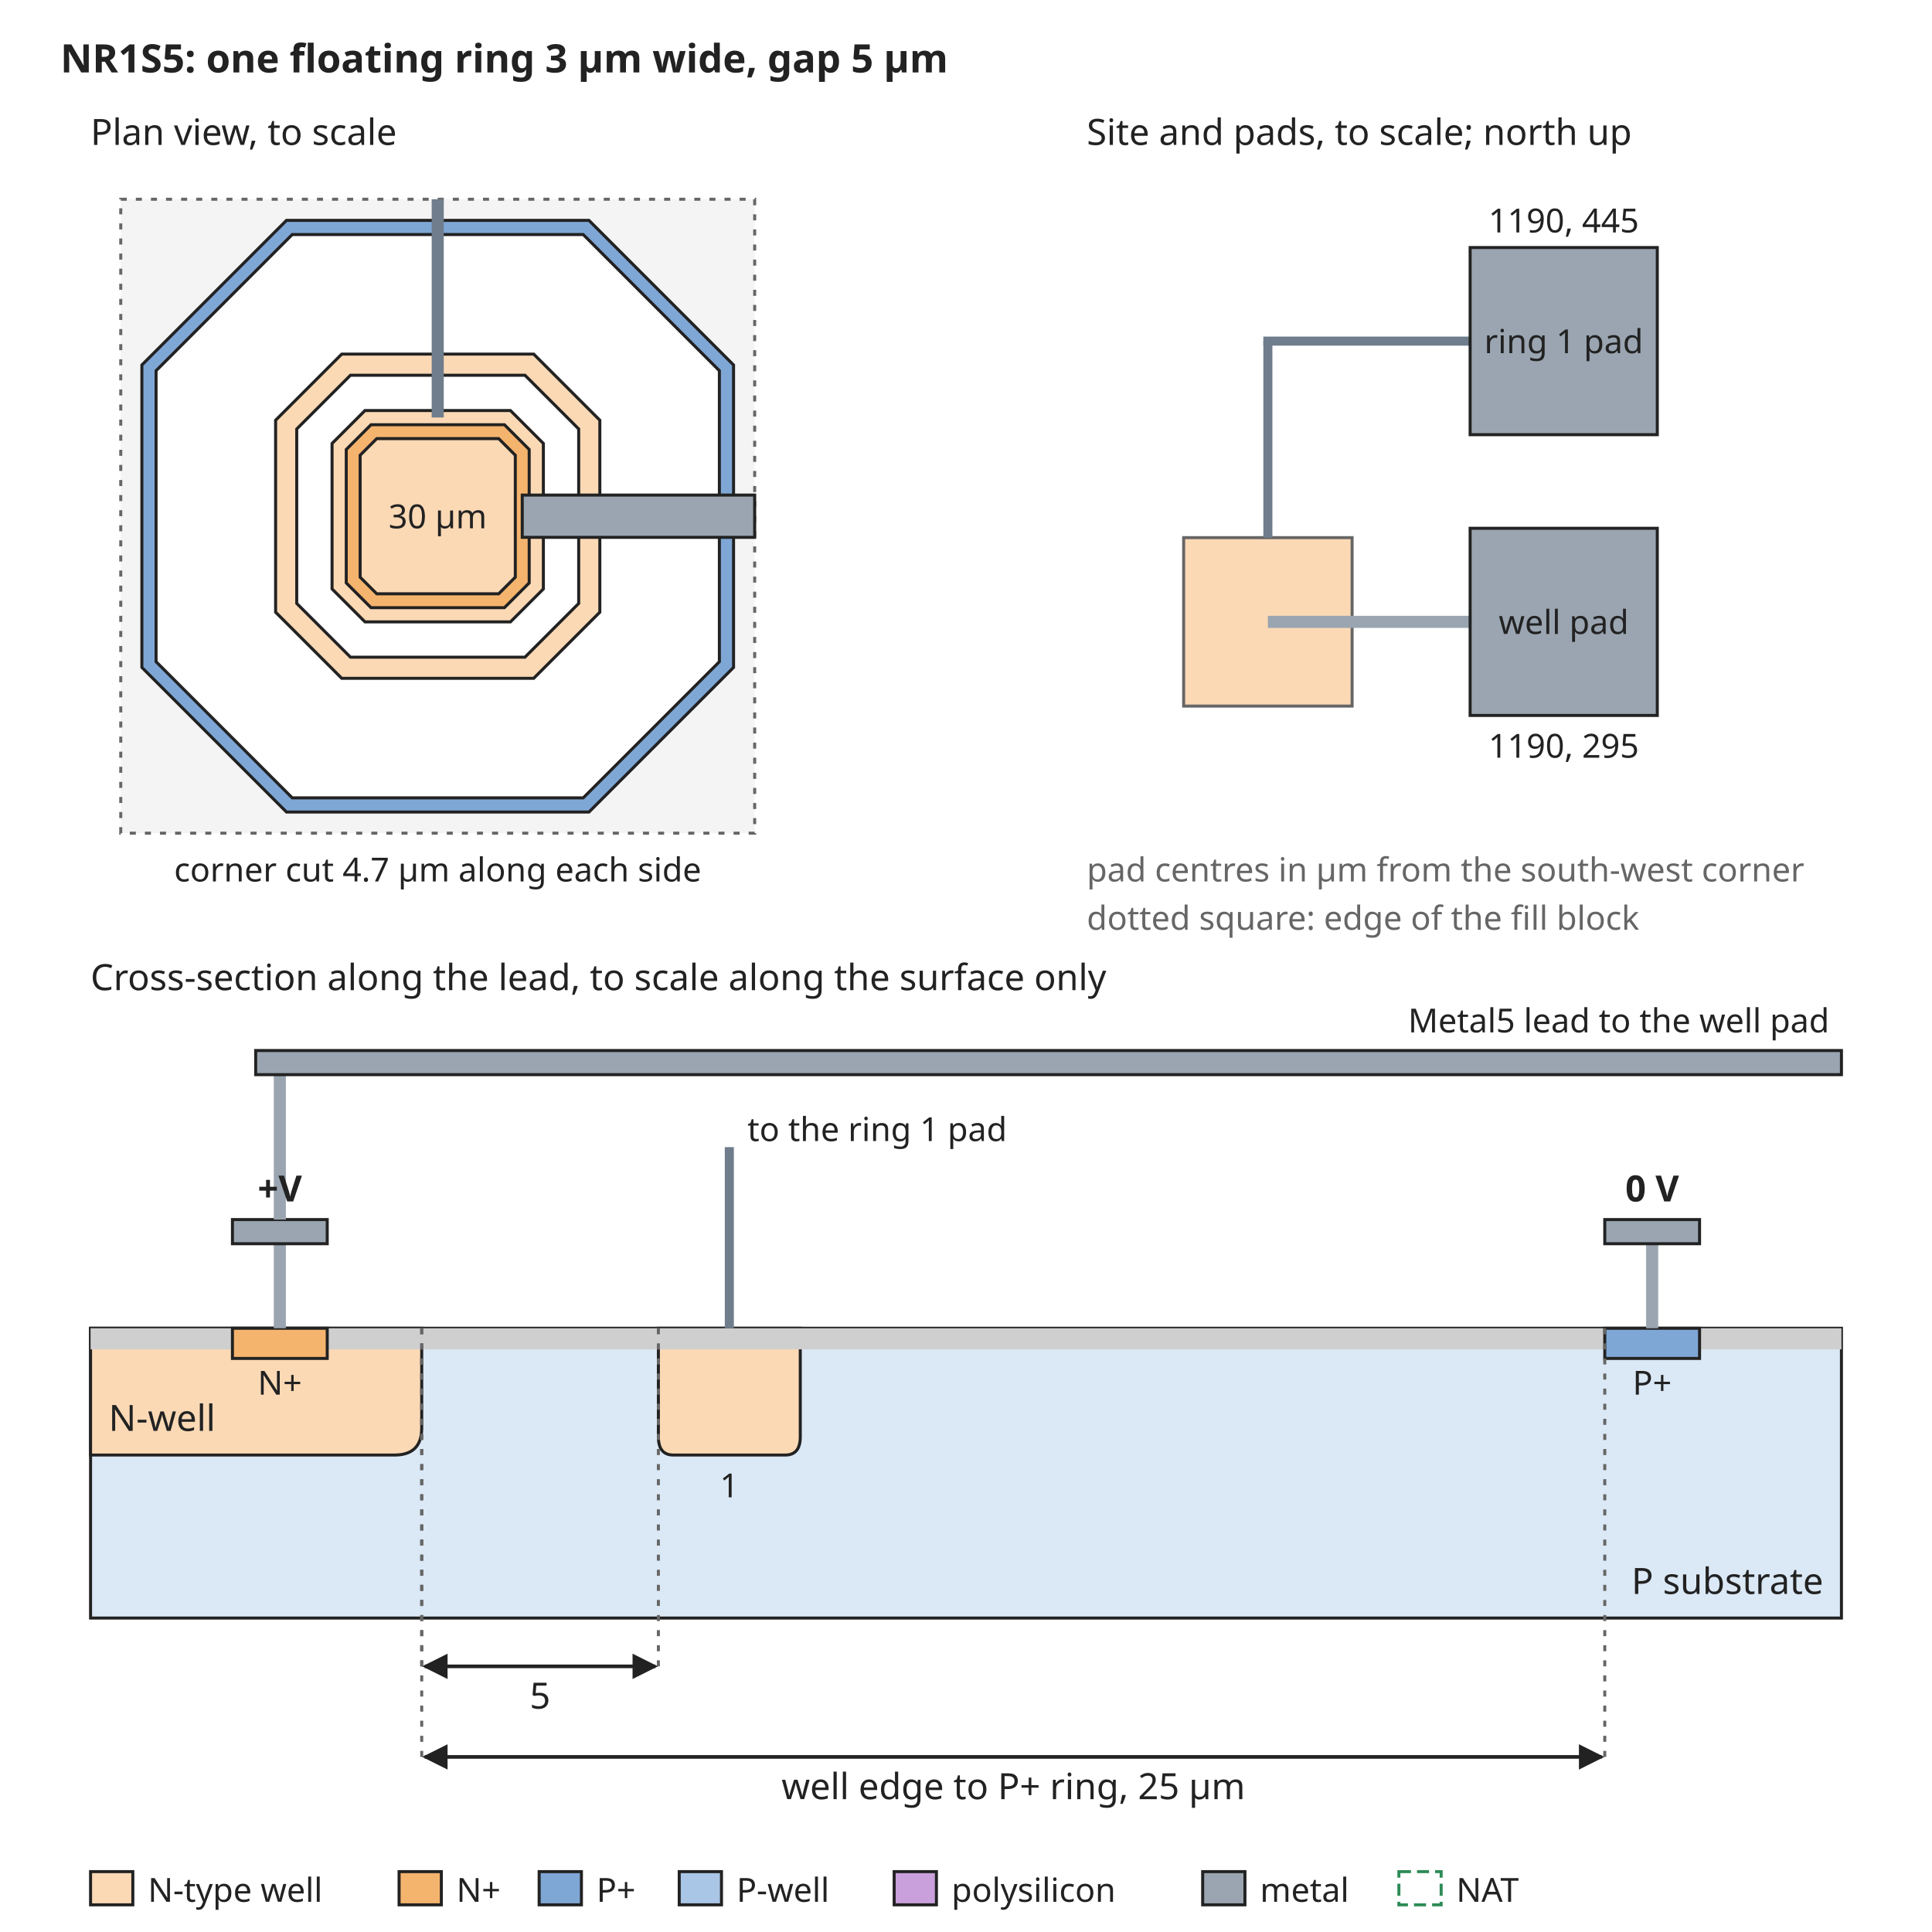
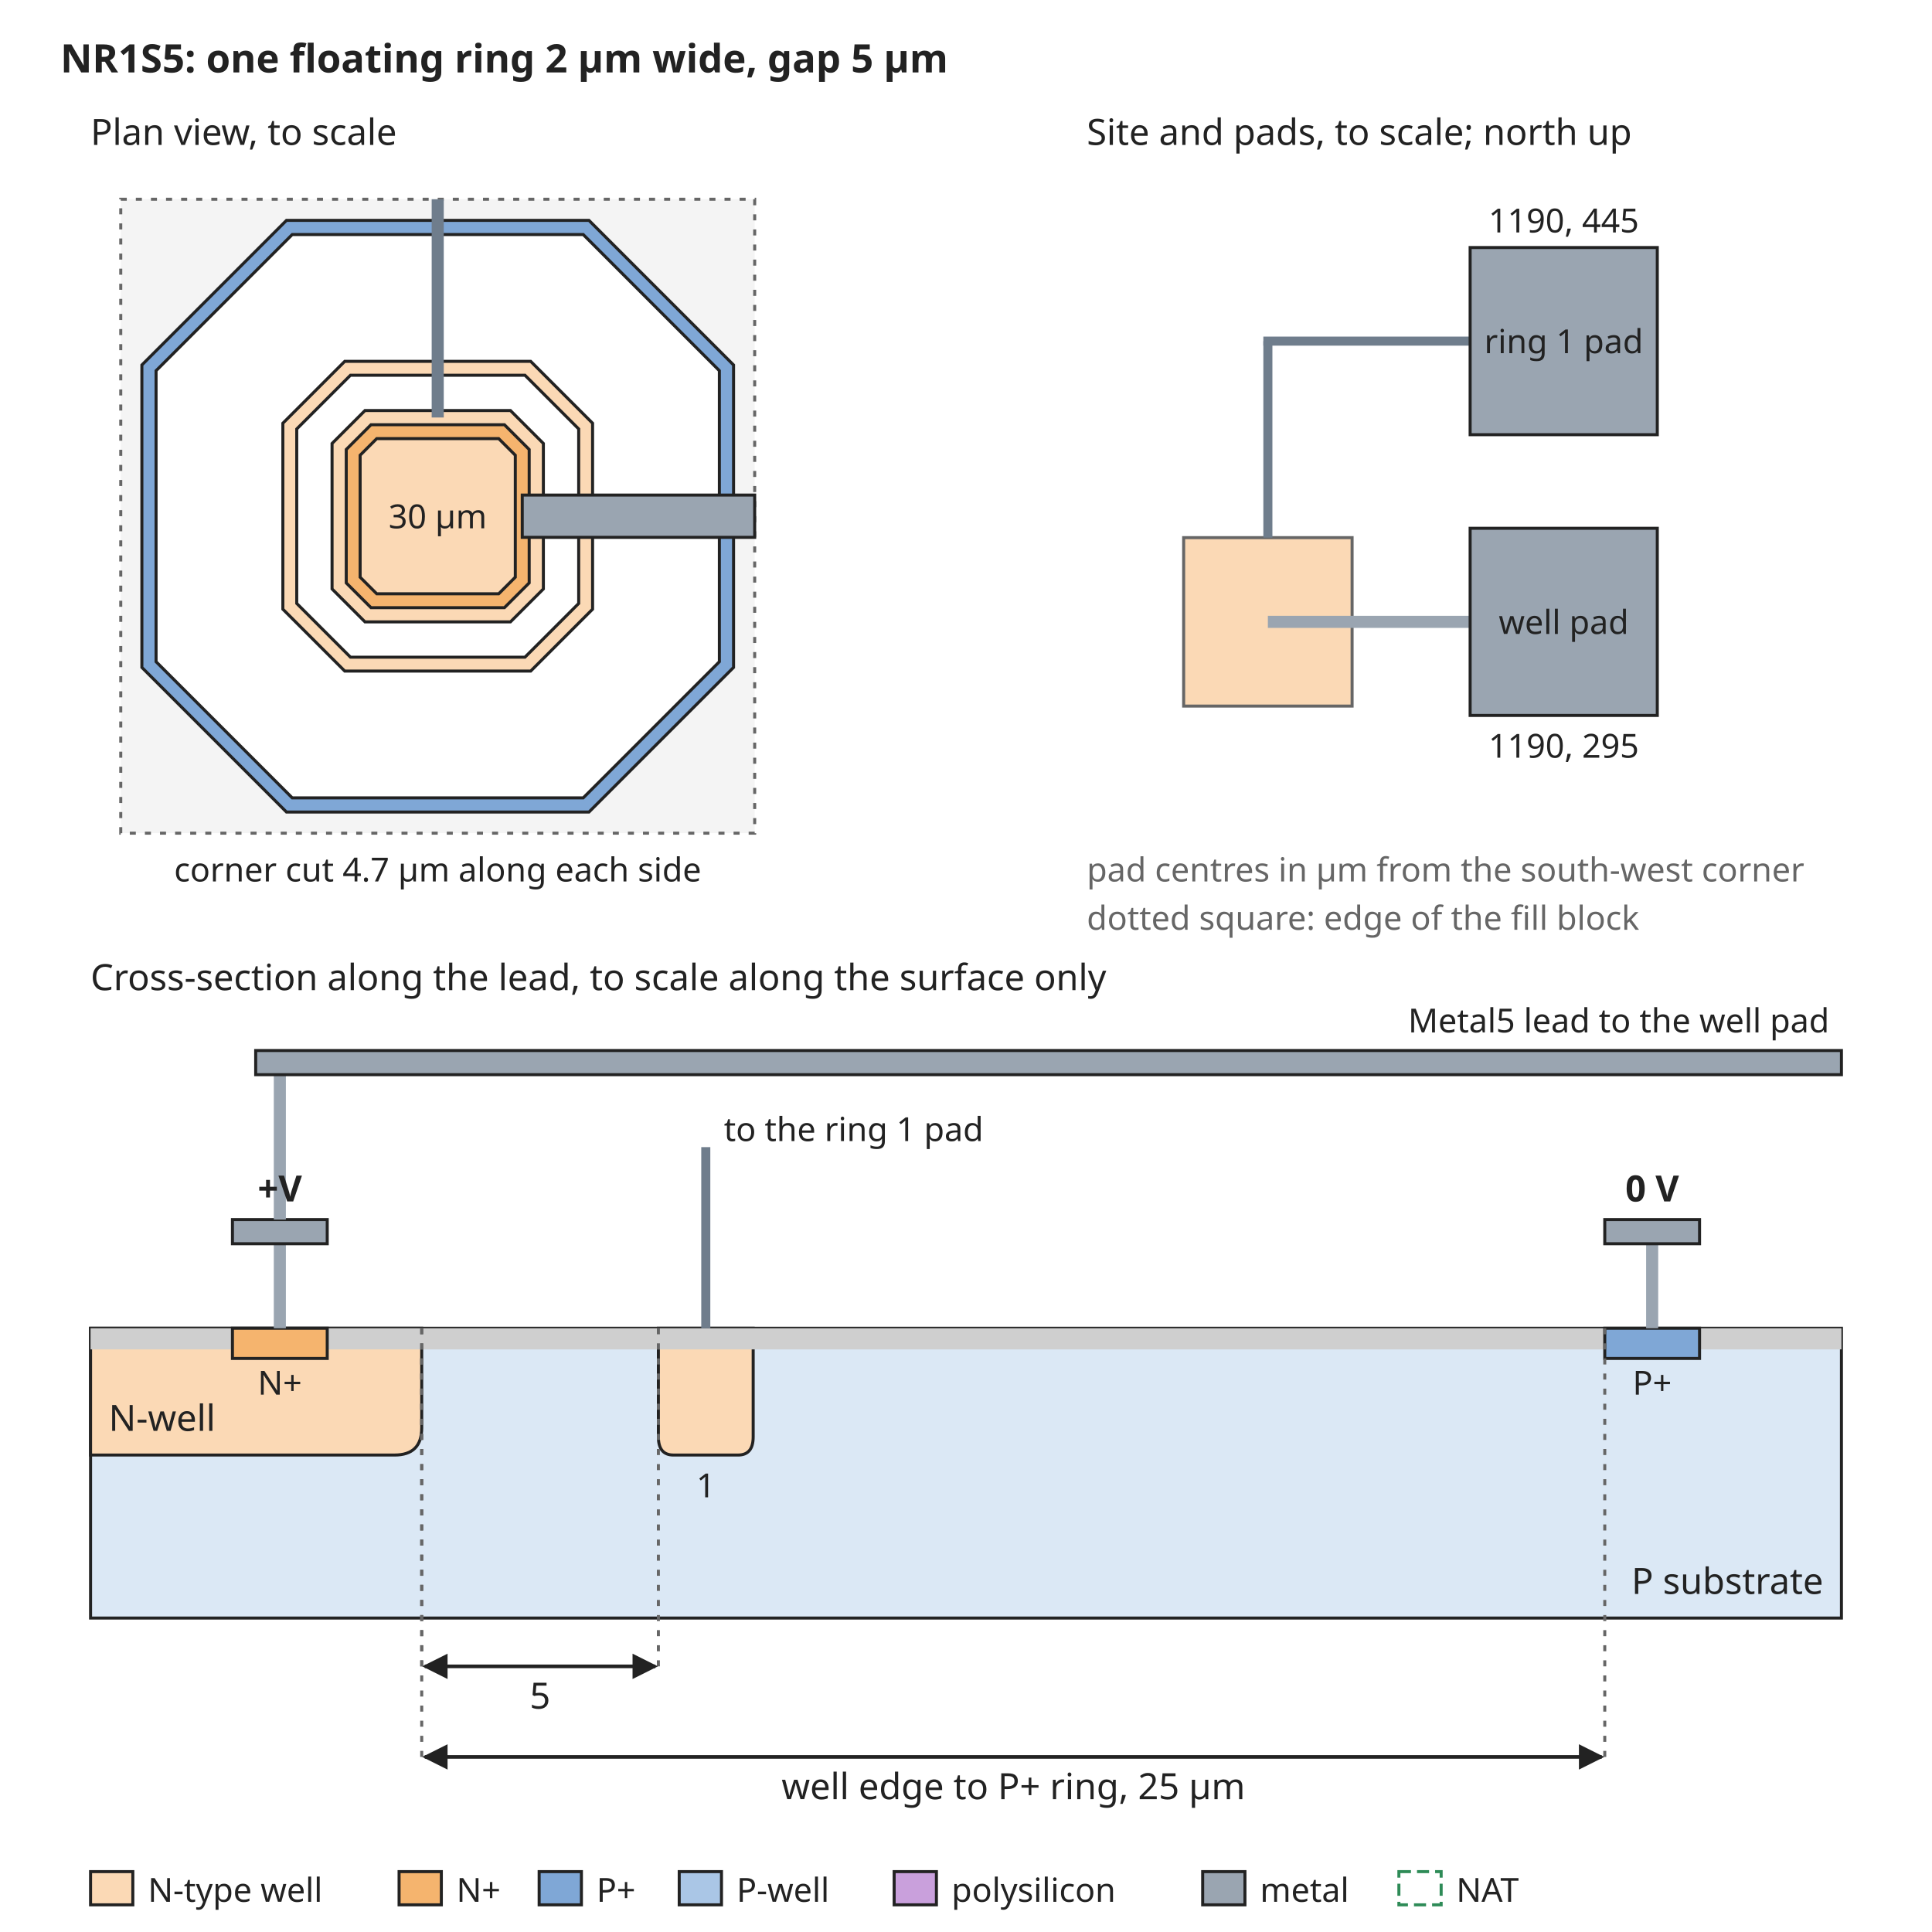
<svg xmlns="http://www.w3.org/2000/svg" width="640" height="640" viewBox="0 0 640 640" font-family="sans-serif" font-size="13">
  <rect width="640" height="640" fill="white" />
  <defs>
    <marker id="arrow" viewBox="0 0 10 10" refX="9" refY="5" markerWidth="7" markerHeight="7" orient="auto-start-reverse">
      <path d="M0,0 L10,5 L0,10 z" fill="#222222" />
    </marker>
  </defs>
-   <text x="20" y="24" text-anchor="start" font-size="13" font-weight="bold" fill="#222222">NR1S5: one floating ring 3 µm wide, gap 5 µm</text>
+   <text x="20" y="24" text-anchor="start" font-size="13" font-weight="bold" fill="#222222">NR1S5: one floating ring 2 µm wide, gap 5 µm</text>
  <rect x="40" y="66" width="210" height="210" rx="0" fill="#f4f4f4" stroke="#666666" stroke-dasharray="2 3" />
  <path d="M94.9,73.0 L195.1,73.0 L243.0,120.9 L243.0,221.1 L195.1,269.0 L94.9,269.0 L47.0,221.1 L47.0,120.9 Z" fill="#7fa7d6" stroke="#222222" stroke-width="1" />
  <path d="M96.8,77.7 L193.2,77.7 L238.3,122.8 L238.3,219.2 L193.2,264.3 L96.8,264.3 L51.7,219.2 L51.7,122.8 Z" fill="white" stroke="#222222" stroke-width="1" />
-   <path d="M113.2,117.3 L176.8,117.3 L198.7,139.2 L198.7,202.8 L176.8,224.7 L113.2,224.7 L91.3,202.8 L91.3,139.2 Z" fill="#fbd9b5" stroke="#222222" stroke-width="1" />
+   <path d="M114.2,119.7 L175.8,119.7 L196.3,140.2 L196.3,201.8 L175.8,222.3 L114.2,222.3 L93.7,201.8 L93.7,140.2 Z" fill="#fbd9b5" stroke="#222222" stroke-width="1" />
  <path d="M116.1,124.3 L173.9,124.3 L191.7,142.1 L191.7,199.9 L173.9,217.7 L116.1,217.7 L98.3,199.9 L98.3,142.1 Z" fill="white" stroke="#222222" stroke-width="1" />
  <path d="M120.9,136.0 L169.1,136.0 L180.0,146.9 L180.0,195.1 L169.1,206.0 L120.9,206.0 L110.0,195.1 L110.0,146.9 Z" fill="#fbd9b5" stroke="#222222" stroke-width="1" />
  <path d="M122.9,140.7 L167.1,140.7 L175.3,148.9 L175.3,193.1 L167.1,201.3 L122.9,201.3 L114.7,193.1 L114.7,148.9 Z" fill="#f5b46e" stroke="#222222" stroke-width="1" />
  <path d="M124.8,145.3 L165.2,145.3 L170.7,150.8 L170.7,191.2 L165.2,196.7 L124.8,196.7 L119.3,191.2 L119.3,150.8 Z" fill="#fbd9b5" stroke="#222222" stroke-width="1" />
  <rect x="143" y="66" width="4" height="72.3" rx="0" fill="#6f7d8c" stroke="none" />
  <text x="145" y="175" text-anchor="middle" font-size="11" font-weight="normal" fill="#222222">30 µm</text>
  <rect x="173.0" y="164.0" width="77.0" height="14.0" rx="0" fill="#9aa5b1" stroke="#222222" />
  <text x="30" y="48" text-anchor="start" font-size="12" font-weight="normal" fill="#222222">Plan view, to scale</text>
  <text x="145" y="292" text-anchor="middle" font-size="11" font-weight="normal" fill="#222222">corner cut 4.7 µm along each side</text>
  <text x="360" y="48" text-anchor="start" font-size="12" font-weight="normal" fill="#222222">Site and pads, to scale; north up</text>
  <rect x="392.1" y="178.1" width="55.8" height="55.8" rx="0" fill="#fbd9b5" stroke="#666666" />
  <rect x="420" y="204" width="67.0" height="4" rx="0" fill="#9aa5b1" stroke="none" />
  <rect x="487.0" y="175.0" width="62.0" height="62.0" rx="0" fill="#9aa5b1" stroke="#222222" />
  <text x="518.0" y="210" text-anchor="middle" font-size="11" font-weight="normal" fill="#222222">well pad</text>
  <text x="518.0" y="251.0" text-anchor="middle" font-size="11" font-weight="normal" fill="#222222">1190, 295</text>
  <rect x="418.5" y="113.0" width="3" height="65.1" rx="0" fill="#6f7d8c" stroke="none" />
  <rect x="418.5" y="111.5" width="68.5" height="3" rx="0" fill="#6f7d8c" stroke="none" />
  <rect x="487.0" y="82.0" width="62.0" height="62.0" rx="0" fill="#9aa5b1" stroke="#222222" />
  <text x="518.0" y="117.0" text-anchor="middle" font-size="11" font-weight="normal" fill="#222222">ring 1 pad</text>
  <text x="518.0" y="77.0" text-anchor="middle" font-size="11" font-weight="normal" fill="#222222">1190, 445</text>
  <text x="360" y="292" text-anchor="start" font-size="11" font-weight="normal" fill="#666666">pad centres in µm from the south-west corner</text>
  <text x="360" y="308" text-anchor="start" font-size="11" font-weight="normal" fill="#666666">dotted square: edge of the fill block</text>
  <text x="30" y="328" text-anchor="start" font-size="12" font-weight="normal" fill="#222222">Cross-section along the lead, to scale along the surface only</text>
  <rect x="30" y="440" width="580" height="96" rx="0" fill="#dbe8f5" stroke="#222222" />
  <path d="M30.0,440 L30.0,482 L130.7,482 Q139.7,482 139.7,473 L139.7,440 Z" fill="#fbd9b5" stroke="#222222" />
  <text x="36" y="474" text-anchor="start" font-size="12" font-weight="normal" fill="#222222">N-well</text>
-   <path d="M218.1,440 L218.1,476 Q218.1,482 223.1,482 L260.1,482 Q265.1,482 265.1,476 L265.1,440 Z" fill="#fbd9b5" stroke="#222222" />
-   <text x="241.6" y="496" text-anchor="middle" font-size="11" font-weight="normal" fill="#222222">1</text>
+   <path d="M218.1,440 L218.1,476 Q218.1,482 223.1,482 L244.5,482 Q249.5,482 249.5,476 L249.5,440 Z" fill="#fbd9b5" stroke="#222222" />
+   <text x="233.8" y="496" text-anchor="middle" font-size="11" font-weight="normal" fill="#222222">1</text>
  <rect x="30.0" y="440" width="47.0" height="7" rx="0" fill="#cfcfcf" stroke="none" />
  <rect x="108.4" y="440" width="423.2" height="7" rx="0" fill="#cfcfcf" stroke="none" />
  <rect x="563.0" y="440" width="47.0" height="7" rx="0" fill="#cfcfcf" stroke="none" />
  <rect x="77.0" y="440" width="31.4" height="10" rx="0" fill="#f5b46e" stroke="#222222" />
  <rect x="531.6" y="440" width="31.4" height="10" rx="0" fill="#7fa7d6" stroke="#222222" />
  <text x="92.7" y="462" text-anchor="middle" font-size="11" font-weight="normal" fill="#222222">N+</text>
  <text x="547.3" y="462" text-anchor="middle" font-size="11" font-weight="normal" fill="#222222">P+</text>
  <text x="604" y="528" text-anchor="end" font-size="12" font-weight="normal" fill="#222222">P substrate</text>
  <rect x="90.7" y="412" width="4" height="28" rx="0" fill="#9aa5b1" stroke="none" />
  <rect x="77.0" y="404" width="31.4" height="8" rx="0" fill="#9aa5b1" stroke="#222222" />
  <rect x="545.3" y="412" width="4" height="28" rx="0" fill="#9aa5b1" stroke="none" />
  <rect x="531.6" y="404" width="31.4" height="8" rx="0" fill="#9aa5b1" stroke="#222222" />
  <text x="547.3" y="398" text-anchor="middle" font-size="12" font-weight="bold" fill="#222222">0 V</text>
  <rect x="90.7" y="356" width="4" height="48" rx="0" fill="#9aa5b1" stroke="none" />
  <rect x="84.7" y="348" width="525.3" height="8" rx="0" fill="#9aa5b1" stroke="#222222" />
  <text x="606" y="342" text-anchor="end" font-size="11" font-weight="normal" fill="#222222">Metal5 lead to the well pad</text>
  <text x="92.7" y="398" text-anchor="middle" font-size="12" font-weight="bold" fill="#222222">+V</text>
-   <rect x="240.1" y="380" width="3" height="60" rx="0" fill="#6f7d8c" stroke="none" />
-   <text x="247.6" y="378" text-anchor="start" font-size="11" font-weight="normal" fill="#222222">to the ring 1 pad</text>
+   <rect x="232.3" y="380" width="3" height="60" rx="0" fill="#6f7d8c" stroke="none" />
+   <text x="239.8" y="378" text-anchor="start" font-size="11" font-weight="normal" fill="#222222">to the ring 1 pad</text>
  <line x1="139.7" y1="440" x2="139.7" y2="552" stroke="#666666" stroke-width="1" stroke-dasharray="2 3" />
  <line x1="218.1" y1="440" x2="218.1" y2="552" stroke="#666666" stroke-width="1" stroke-dasharray="2 3" />
  <line x1="140.7" y1="552" x2="217.1" y2="552" stroke="#222222" stroke-width="1.2" marker-end="url(#arrow)" marker-start="url(#arrow)" />
  <text x="178.9" y="566" text-anchor="middle" font-size="12" font-weight="normal" fill="#222222">5</text>
  <line x1="139.7" y1="440" x2="139.7" y2="582" stroke="#666666" stroke-width="1" stroke-dasharray="2 3" />
  <line x1="531.6" y1="440" x2="531.6" y2="582" stroke="#666666" stroke-width="1" stroke-dasharray="2 3" />
  <line x1="140.7" y1="582" x2="530.6" y2="582" stroke="#222222" stroke-width="1.2" marker-end="url(#arrow)" marker-start="url(#arrow)" />
  <text x="335.7" y="596" text-anchor="middle" font-size="12" font-weight="normal" fill="#222222">well edge to P+ ring, 25 µm</text>
  <rect x="30" y="620" width="14" height="11" rx="0" fill="#fbd9b5" stroke="#222222" />
  <text x="49" y="630" text-anchor="start" font-size="11" font-weight="normal" fill="#222222">N-type well</text>
  <rect x="132.2" y="620" width="14" height="11" rx="0" fill="#f5b46e" stroke="#222222" />
  <text x="151.2" y="630" text-anchor="start" font-size="11" font-weight="normal" fill="#222222">N+</text>
  <rect x="178.6" y="620" width="14" height="11" rx="0" fill="#7fa7d6" stroke="#222222" />
  <text x="197.6" y="630" text-anchor="start" font-size="11" font-weight="normal" fill="#222222">P+</text>
  <rect x="225.0" y="620" width="14" height="11" rx="0" fill="#aac6e6" stroke="#222222" />
  <text x="244.0" y="630" text-anchor="start" font-size="11" font-weight="normal" fill="#222222">P-well</text>
  <rect x="296.2" y="620" width="14" height="11" rx="0" fill="#c9a0dc" stroke="#222222" />
  <text x="315.2" y="630" text-anchor="start" font-size="11" font-weight="normal" fill="#222222">polysilicon</text>
  <rect x="398.4" y="620" width="14" height="11" rx="0" fill="#9aa5b1" stroke="#222222" />
  <text x="417.4" y="630" text-anchor="start" font-size="11" font-weight="normal" fill="#222222">metal</text>
  <rect x="463.4" y="620" width="14" height="11" rx="0" fill="none" stroke="#2e8b57" stroke-dasharray="4 2" />
  <text x="482.4" y="630" text-anchor="start" font-size="11" font-weight="normal" fill="#222222">NAT</text>
</svg>
